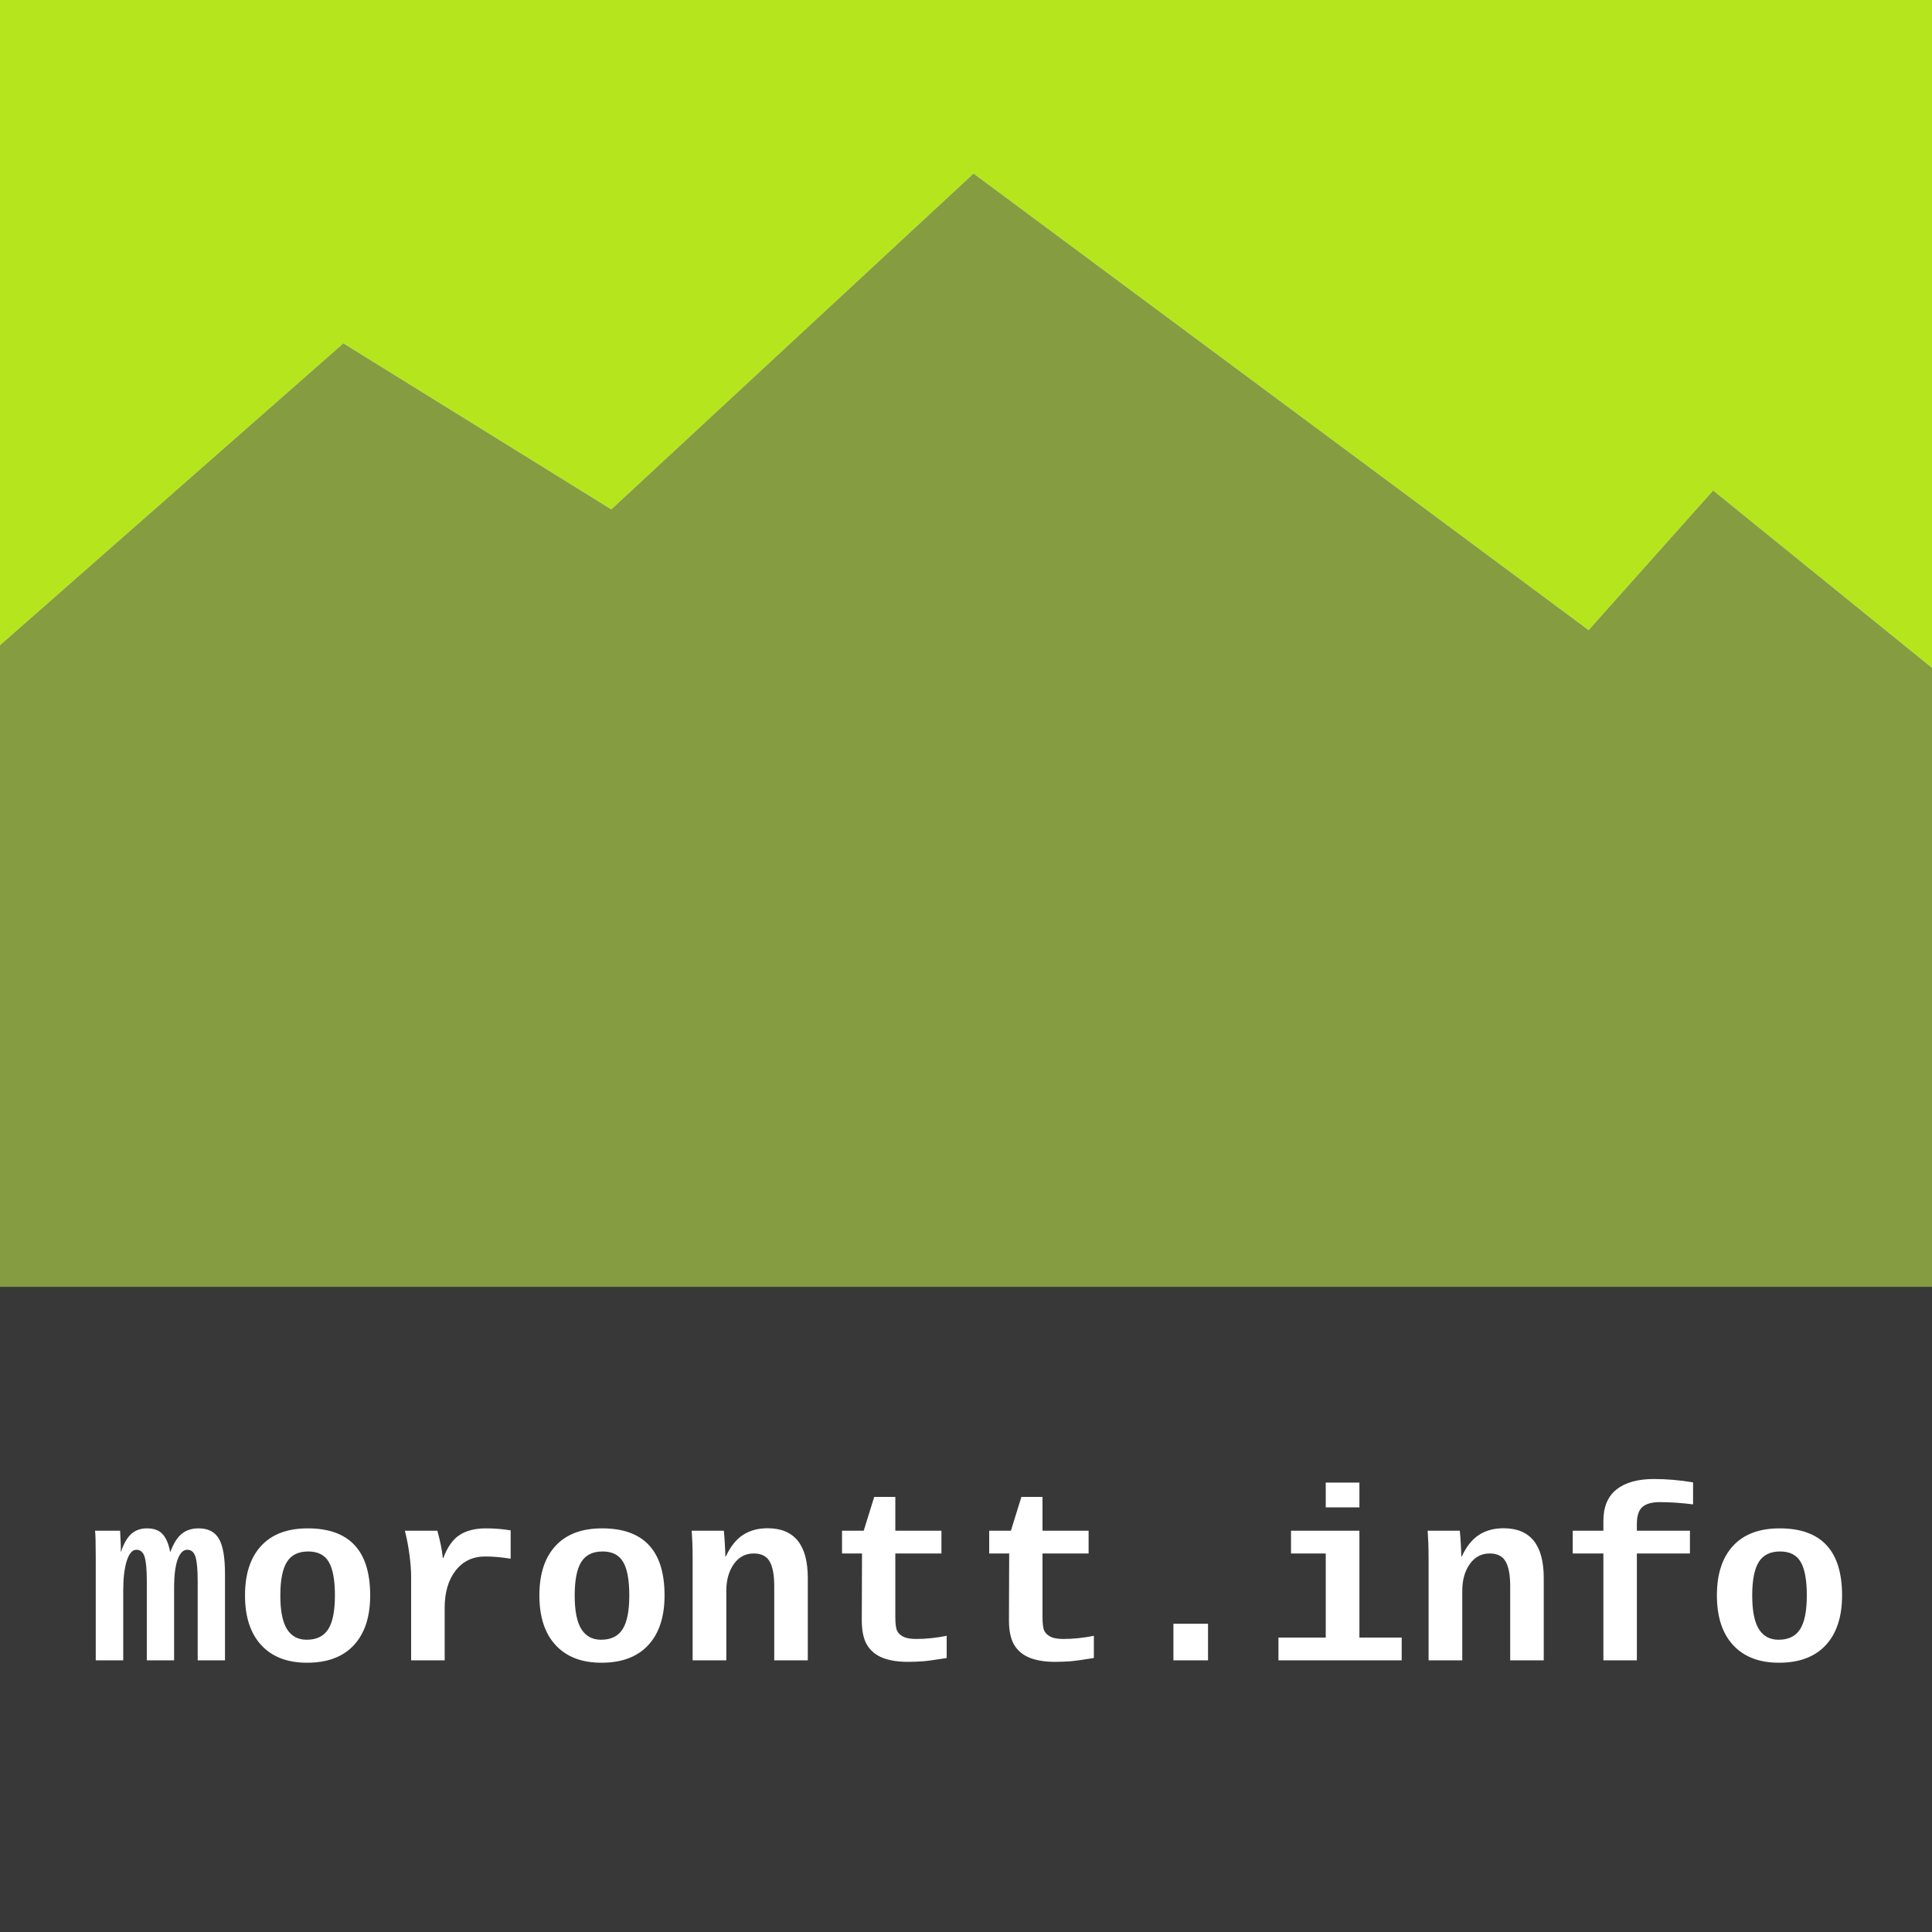
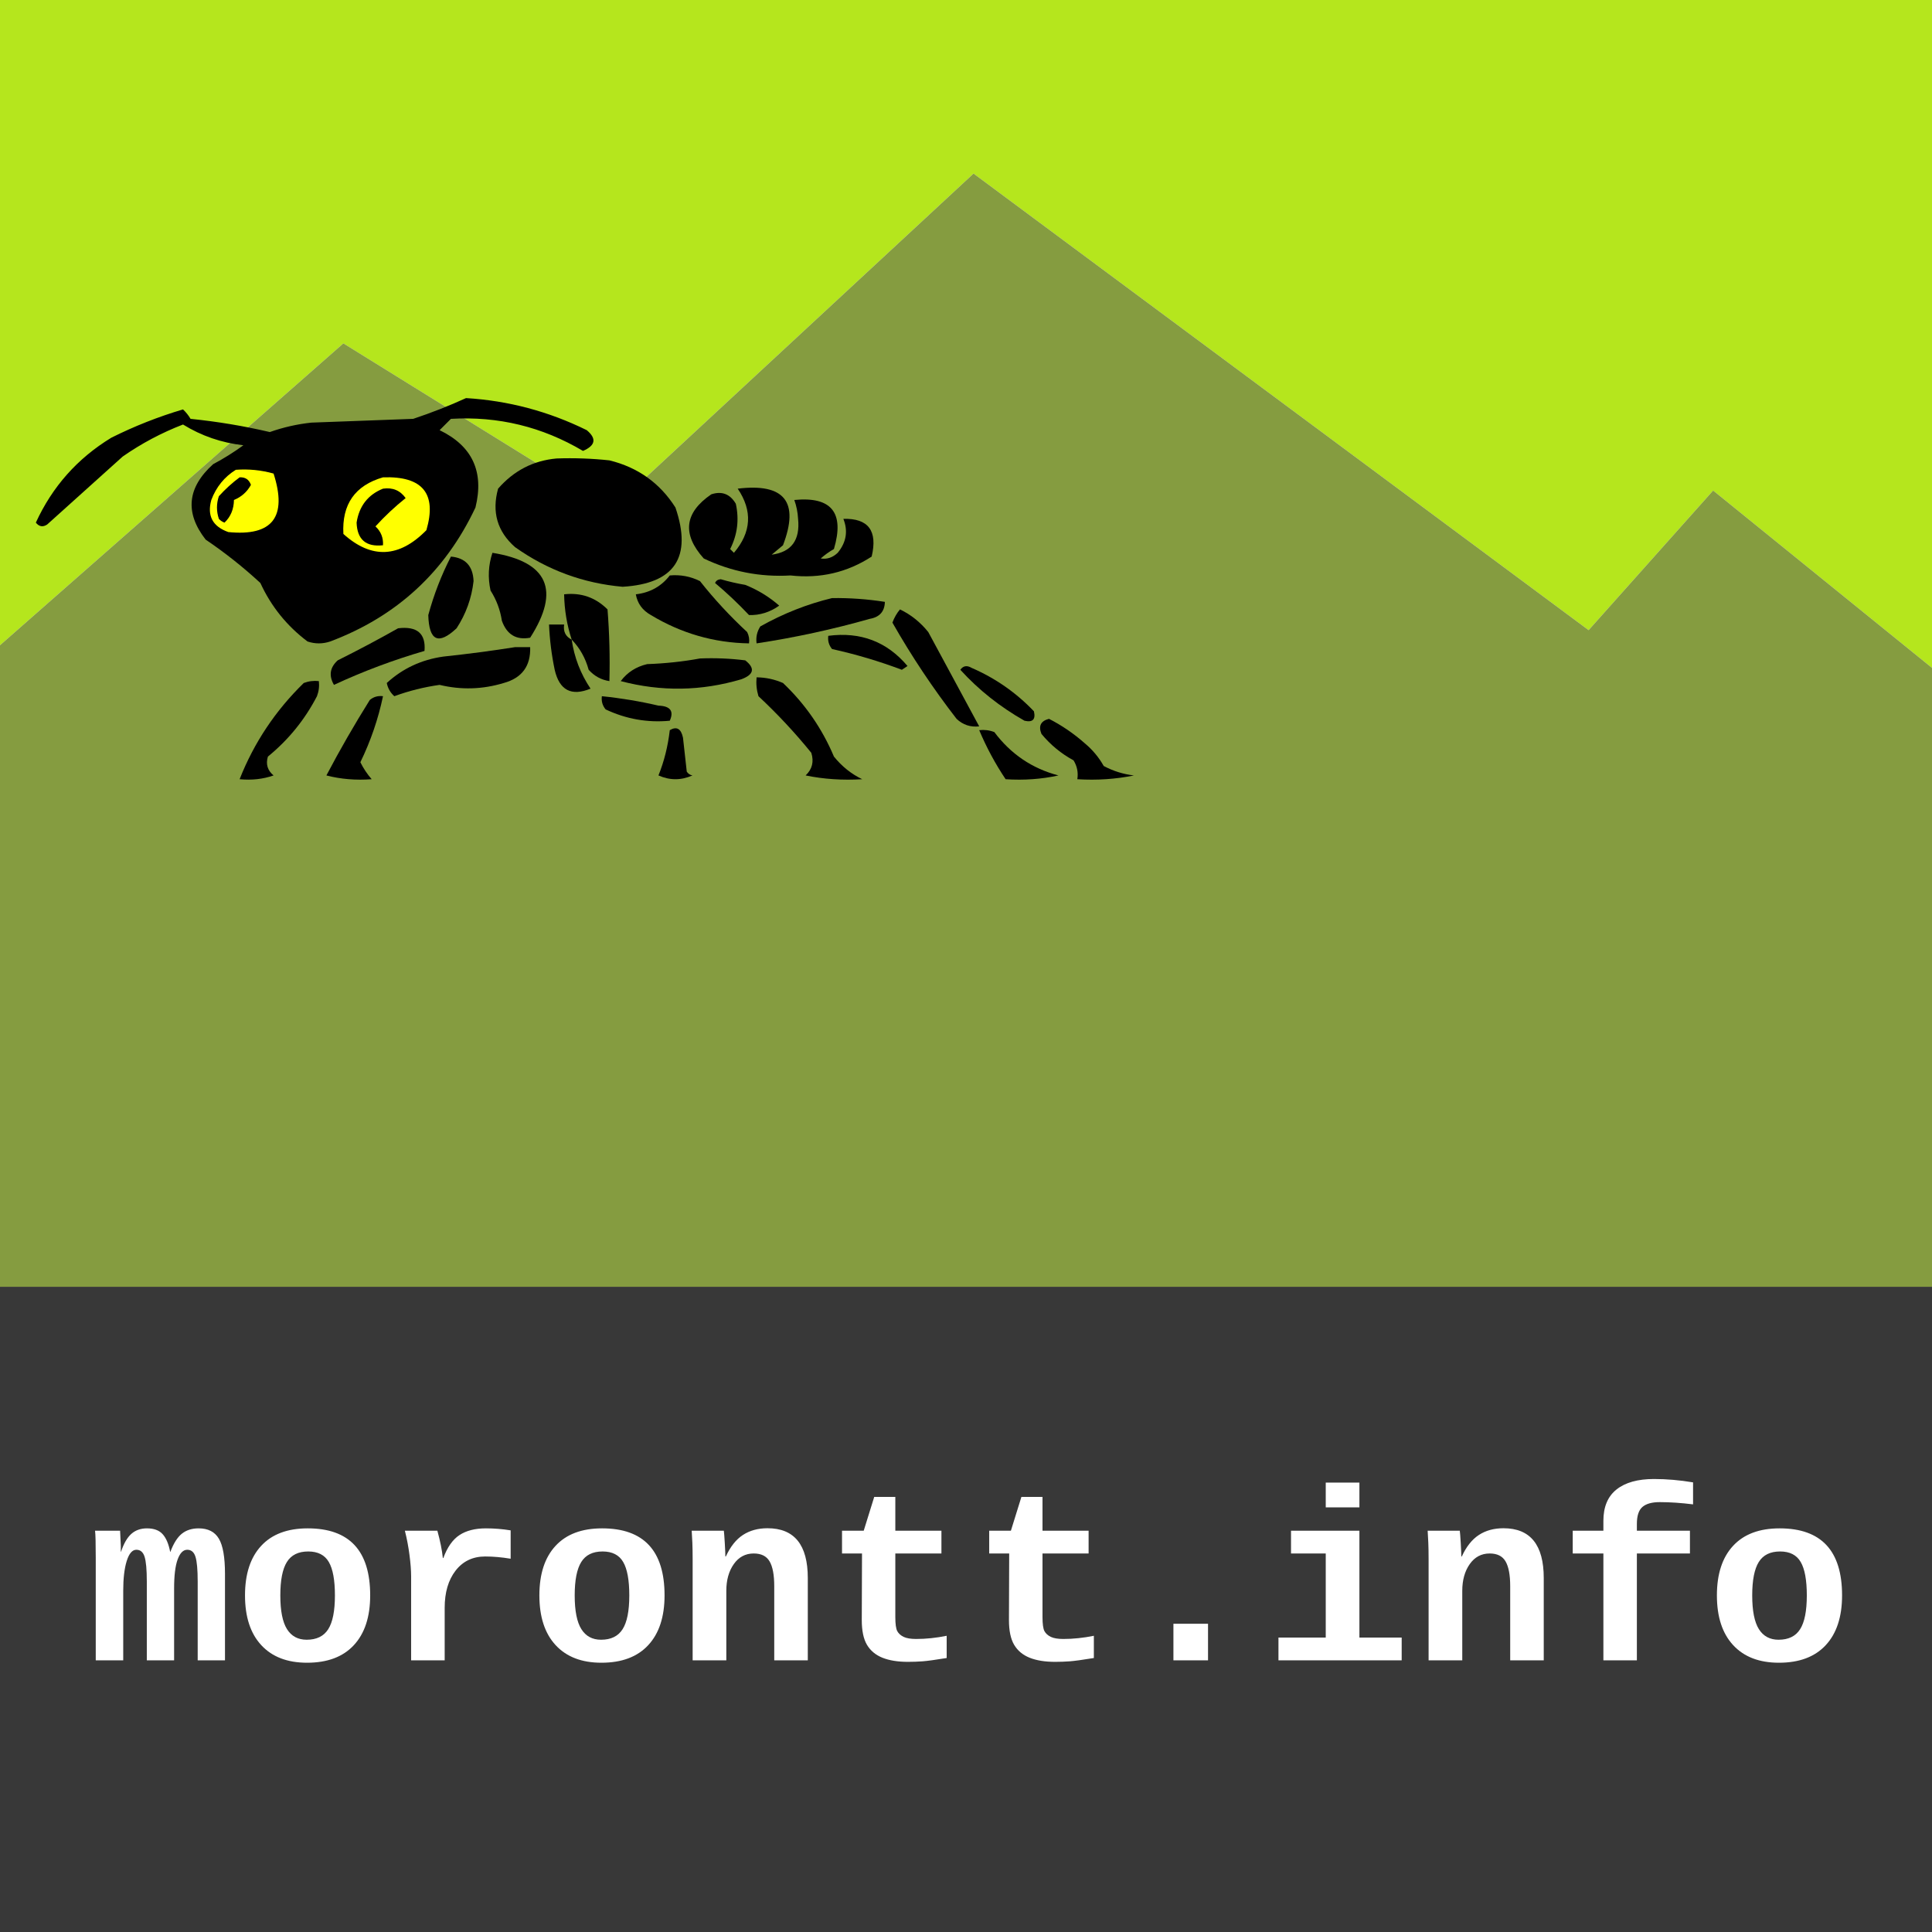
<svg xmlns="http://www.w3.org/2000/svg" width="512" height="512" viewBox="0 0 512 512">
  <polygon fill="#383838" points="0,341 512,341 512,512 0,512" />
  <polygon fill="#B5E61D" points="0,0 0,171 91,91 162,135 258,46 421,167 454,130 512,177 512,0" />
  <polygon fill="#859C40" points="0,341 0,171 91,91 162,135 258,46 421,167 454,130 512,177 512,341" />
+   <g>
+     <path fill="#000000" d="M 123.5,105.5 C 134.702,106.176 145.369,109.01 155.5,114C 158.156,116.229 157.823,118.062 154.5,119.5C 143.693,113.095 132.026,110.261 119.5,111C 118.5,112 117.5,113 116.5,114C 125.177,118.19 128.343,125.024 126,134.5C 117.96,151.541 105.126,163.374 87.5,170C 85.5,170.667 83.5,170.667 81.5,170C 76.026,165.883 71.859,160.716 69,154.5C 64.479,150.317 59.645,146.483 54.5,143C 48.942,135.87 49.609,129.203 56.5,123C 59.3,121.515 61.966,119.849 64.5,118C 58.716,117.349 53.383,115.515 48.5,112.5C 42.81,114.696 37.477,117.529 32.5,121C 25.833,127 19.167,133 12.5,139C 11.365,139.749 10.365,139.583 9.5,138.5C 13.868,128.965 20.535,121.465 29.5,116C 35.619,112.94 41.953,110.44 48.5,108.5C 49.287,109.242 49.953,110.075 50.5,111C 57.612,111.72 64.612,112.886 71.5,114.5C 75.067,113.239 78.734,112.405 82.5,112C 91.5,111.667 100.5,111.333 109.5,111C 114.411,109.362 119.078,107.529 123.5,105.5 Z" />
+   </g>
+   <g>
+     <path fill="#000000" d="M 147.5,121.5 C 152.179,121.334 156.845,121.501 161.5,122C 169.049,123.85 174.882,128.016 179,134.5C 183.485,147.673 178.819,154.673 165,155.5C 154.566,154.577 145.066,151.077 136.5,145C 131.789,140.86 130.289,135.694 132,129.5C 136.167,124.721 141.334,122.054 147.5,121.5 Z" />
+   </g>
+   <g>
+     <path fill="#FFFF00" d="M 62.5,124.5 C 65.909,124.249 69.242,124.583 72.5,125.5C 76.196,137.004 72.196,142.17 60.5,141C 56.334,139.517 54.834,136.684 56,132.5C 57.305,129.039 59.471,126.372 62.5,124.5 Z" />
+   </g>
+   <g>
+     <path fill="#000000" d="M 63.5,126.5 C 64.995,126.415 65.995,127.081 66.5,128.5C 65.472,130.361 63.972,131.695 62,132.5C 61.964,134.941 61.131,136.941 59.5,138.5C 58.914,138.291 58.414,137.957 58,137.5C 57.333,135.5 57.333,133.5 58,131.5C 59.73,129.598 61.563,127.931 63.5,126.5 Z" />
+   </g>
+   <g>
+     <path fill="#FFFF00" d="M 101.5,126.5 C 111.992,126.132 115.825,130.799 113,140.5C 105.781,147.868 98.447,148.201 91,141.5C 90.582,133.645 94.082,128.645 101.5,126.5 Z" />
+   </g>
+   <g>
+     <path fill="#000000" d="M 101.5,129.5 C 104.056,129.132 106.056,129.966 107.5,132C 104.662,134.264 101.995,136.764 99.5,139.5C 100.95,140.85 101.617,142.516 101.5,144.5C 96.994,144.992 94.661,142.992 94.5,138.5C 95.182,134.102 97.515,131.102 101.5,129.5 Z" />
+   </g>
+   <g>
+     <path fill="#000000" d="M 195.5,129.5 C 207.896,127.991 211.896,132.991 207.5,144.5C 206.5,145.333 205.5,146.167 204.5,147C 209.737,146.307 212.07,143.141 211.5,137.5C 211.41,135.772 211.077,134.106 210.5,132.5C 220.353,131.529 223.853,135.862 221,145.5C 219.745,146.211 218.579,147.044 217.5,148C 219.163,148.265 220.663,147.765 222,146.5C 224.282,143.727 224.782,140.727 223.5,137.5C 230.127,137.326 232.627,140.659 231,147.5C 224.5,151.716 217.333,153.382 209.5,152.5C 201.428,152.974 193.762,151.474 186.5,148C 180.709,141.543 181.375,135.876 188.5,131C 191.308,130.08 193.475,130.913 195,133.5C 195.922,137.701 195.422,141.701 193.5,145.5C 193.833,145.833 194.167,146.167 194.5,146.5C 199.136,141.039 199.47,135.372 195.5,129.5 Z" />
+   </g>
+   <g>
+     <path fill="#000000" d="M 130.5,146.5 C 145.228,148.888 148.562,156.388 140.5,169C 136.82,169.682 134.32,168.182 133,164.5C 132.562,161.624 131.562,158.957 130,156.5C 129.253,153.076 129.42,149.743 130.5,146.5 Z" />
+   </g>
+   <g>
+     <path fill="#000000" d="M 119.5,147.5 C 123.345,147.848 125.345,150.015 125.5,154C 124.989,158.522 123.489,162.689 121,166.5C 116.189,171.016 113.689,169.849 113.5,163C 114.977,157.56 116.977,152.393 119.5,147.5 Z" />
+   </g>
+   <g>
+     <path fill="#000000" d="M 177.5,152.5 C 180.32,152.248 182.986,152.748 185.5,154C 189.271,158.775 193.438,163.275 198,167.5C 198.483,168.448 198.649,169.448 198.5,170.5C 189.213,170.351 180.546,167.851 172.5,163C 170.254,161.743 168.921,159.91 168.5,157.5C 172.244,157.072 175.244,155.405 177.5,152.5 Z" />
+   </g>
+   <g>
+     <path fill="#000000" d="M 189.5,154.5 C 189.735,153.903 190.235,153.57 191,153.5C 193.135,154.127 195.302,154.627 197.5,155C 200.837,156.333 203.837,158.166 206.5,160.5C 204.036,162.245 201.37,163.079 198.5,163C 195.604,159.934 192.604,157.101 189.5,154.5 Z" />
+   </g>
+   <g>
+     <path fill="#000000" d="M 151.5,169.5 C 150.239,165.626 149.572,161.626 149.5,157.5C 153.986,156.994 157.819,158.328 161,161.5C 161.5,167.825 161.666,174.158 161.5,180.5C 159.339,180.174 157.506,179.174 156,177.5C 155.14,174.367 153.64,171.7 151.5,169.5 Z" />
+   </g>
+   <g>
+     <path fill="#000000" d="M 220.5,158.5 C 225.203,158.437 229.87,158.771 234.5,159.5C 234.439,162.05 233.106,163.55 230.5,164C 220.626,166.802 210.626,168.969 200.5,170.5C 200.286,168.856 200.62,167.356 201.5,166C 207.599,162.585 213.932,160.085 220.5,158.5 Z" />
+   </g>
+   <g>
+     <path fill="#000000" d="M 238.5,161.5 C 241.394,162.882 243.894,164.882 246,167.5C 250.53,175.899 255.03,184.232 259.5,192.5C 257.173,192.753 255.173,192.086 253.5,190.5C 247.23,182.398 241.563,173.898 236.5,165C 236.978,163.697 237.645,162.531 238.5,161.5 Z" />
+   </g>
+   <g>
+     <path fill="#000000" d="M 151.5,169.5 C 152.185,174.223 153.852,178.557 156.5,182.5C 151.41,184.588 148.243,182.921 147,177.5C 146.172,173.534 145.672,169.534 145.5,165.5C 146.833,165.5 148.167,165.5 149.5,165.5C 149.229,167.38 149.896,168.713 151.5,169.5 Z" />
+   </g>
+   <g>
+     <path fill="#000000" d="M 105.5,166.5 C 110.545,165.895 112.879,167.895 112.5,172.5C 104.273,174.89 96.273,177.89 88.5,181.5C 87.09,179.051 87.424,176.884 89.5,175C 95.037,172.235 100.37,169.402 105.5,166.5 Z" />
+   </g>
+   <g>
+     <path fill="#000000" d="M 219.5,168.5 C 228.058,167.378 235.058,170.045 240.5,176.5C 240,176.833 239.5,177.167 239,177.5C 233.032,175.245 226.865,173.412 220.5,172C 219.663,170.989 219.33,169.822 219.5,168.5 Z" />
+   </g>
+   <g>
+     <path fill="#000000" d="M 136.5,171.5 C 137.833,171.5 139.167,171.5 140.5,171.5C 140.666,176.502 138.333,179.668 133.5,181C 127.874,182.709 122.207,182.875 116.5,181.5C 112.384,182.074 108.384,183.074 104.5,184.5C 103.447,183.562 102.78,182.395 102.5,181C 106.711,177.144 111.711,174.81 117.5,174C 124,173.309 130.334,172.476 136.5,171.5 Z" />
+   </g>
+   <g>
+     <path fill="#000000" d="M 185.5,174.5 C 189.514,174.334 193.514,174.501 197.5,175C 200.15,177.082 199.816,178.749 196.5,180C 185.887,183.163 175.221,183.33 164.5,180.5C 166.242,178.183 168.576,176.683 171.5,176C 176.351,175.826 181.018,175.326 185.5,174.5 Z" />
+   </g>
+   <g>
+     <path fill="#000000" d="M 254.5,177.5 C 255.251,176.427 256.251,176.26 257.5,177C 263.786,179.725 269.286,183.558 274,188.5C 274.5,190.667 273.667,191.5 271.5,191C 265.015,187.328 259.348,182.828 254.5,177.5 Z" />
+   </g>
+   <g>
+     <path fill="#000000" d="M 228.5,206.5 C 223.305,206.821 218.305,206.487 213.5,205.5C 215.248,203.84 215.748,201.84 215,199.5C 210.7,194.199 206.034,189.199 201,184.5C 200.506,182.866 200.34,181.199 200.5,179.5C 202.927,179.523 205.26,180.023 207.5,181C 213.363,186.561 217.863,193.061 221,200.5C 223.114,203.121 225.614,205.121 228.5,206.5 Z" />
+   </g>
+   <g>
+     <path fill="#000000" d="M 72.5,205.5 C 69.713,206.477 66.713,206.81 63.5,206.5C 67.312,196.838 72.979,188.338 80.5,181C 81.793,180.51 83.127,180.343 84.5,180.5C 84.657,181.873 84.49,183.207 84,184.5C 80.773,190.728 76.439,196.061 71,200.5C 70.387,202.495 70.887,204.162 72.5,205.5 Z" />
+   </g>
+   <g>
+     <path fill="#000000" d="M 98.5,206.5 C 94.298,206.817 90.298,206.483 86.5,205.5C 90.04,198.765 93.873,192.098 98,185.5C 99.011,184.663 100.178,184.33 101.5,184.5C 100.229,190.55 98.229,196.384 95.5,202C 96.315,203.643 97.315,205.143 98.5,206.5 Z" />
+   </g>
+   <g>
+     <path fill="#000000" d="M 159.5,184.5 C 164.54,185.011 169.54,185.844 174.5,187C 177.646,187.11 178.646,188.443 177.5,191C 171.595,191.559 165.929,190.559 160.5,188C 159.663,186.989 159.33,185.822 159.5,184.5 Z" />
+   </g>
+   <g>
+     <path fill="#000000" d="M 300.5,205.5 C 295.695,206.487 290.695,206.821 285.5,206.5C 285.785,204.712 285.452,203.045 284.5,201.5C 281.23,199.733 278.397,197.4 276,194.5C 275.146,192.393 275.812,191.059 278,190.5C 281.431,192.261 284.597,194.428 287.5,197C 289.543,198.708 291.21,200.708 292.5,203C 295.022,204.341 297.689,205.174 300.5,205.5 Z" />
+   </g>
+   <g>
+     <path fill="#000000" d="M 183.5,205.5 C 180.5,206.833 177.5,206.833 174.5,205.5C 176.006,201.765 177.006,197.765 177.5,193.5C 179.325,192.429 180.492,193.096 181,195.5C 181.333,198.5 181.667,201.5 182,204.5C 182.383,205.056 182.883,205.389 183.5,205.5 Z" />
+   </g>
+   <g>
+     <path fill="#000000" d="M 280.5,205.5 C 276.03,206.486 271.363,206.819 266.5,206.5C 263.765,202.419 261.431,198.085 259.5,193.5C 260.873,193.343 262.207,193.51 263.5,194C 267.876,199.847 273.543,203.68 280.5,205.5 Z" />
+   </g>
  <text x="23" y="440" font-size="65" font-family="Courier New" font-weight="600" fill="#FFFFFF">morontt.info</text>
</svg>
